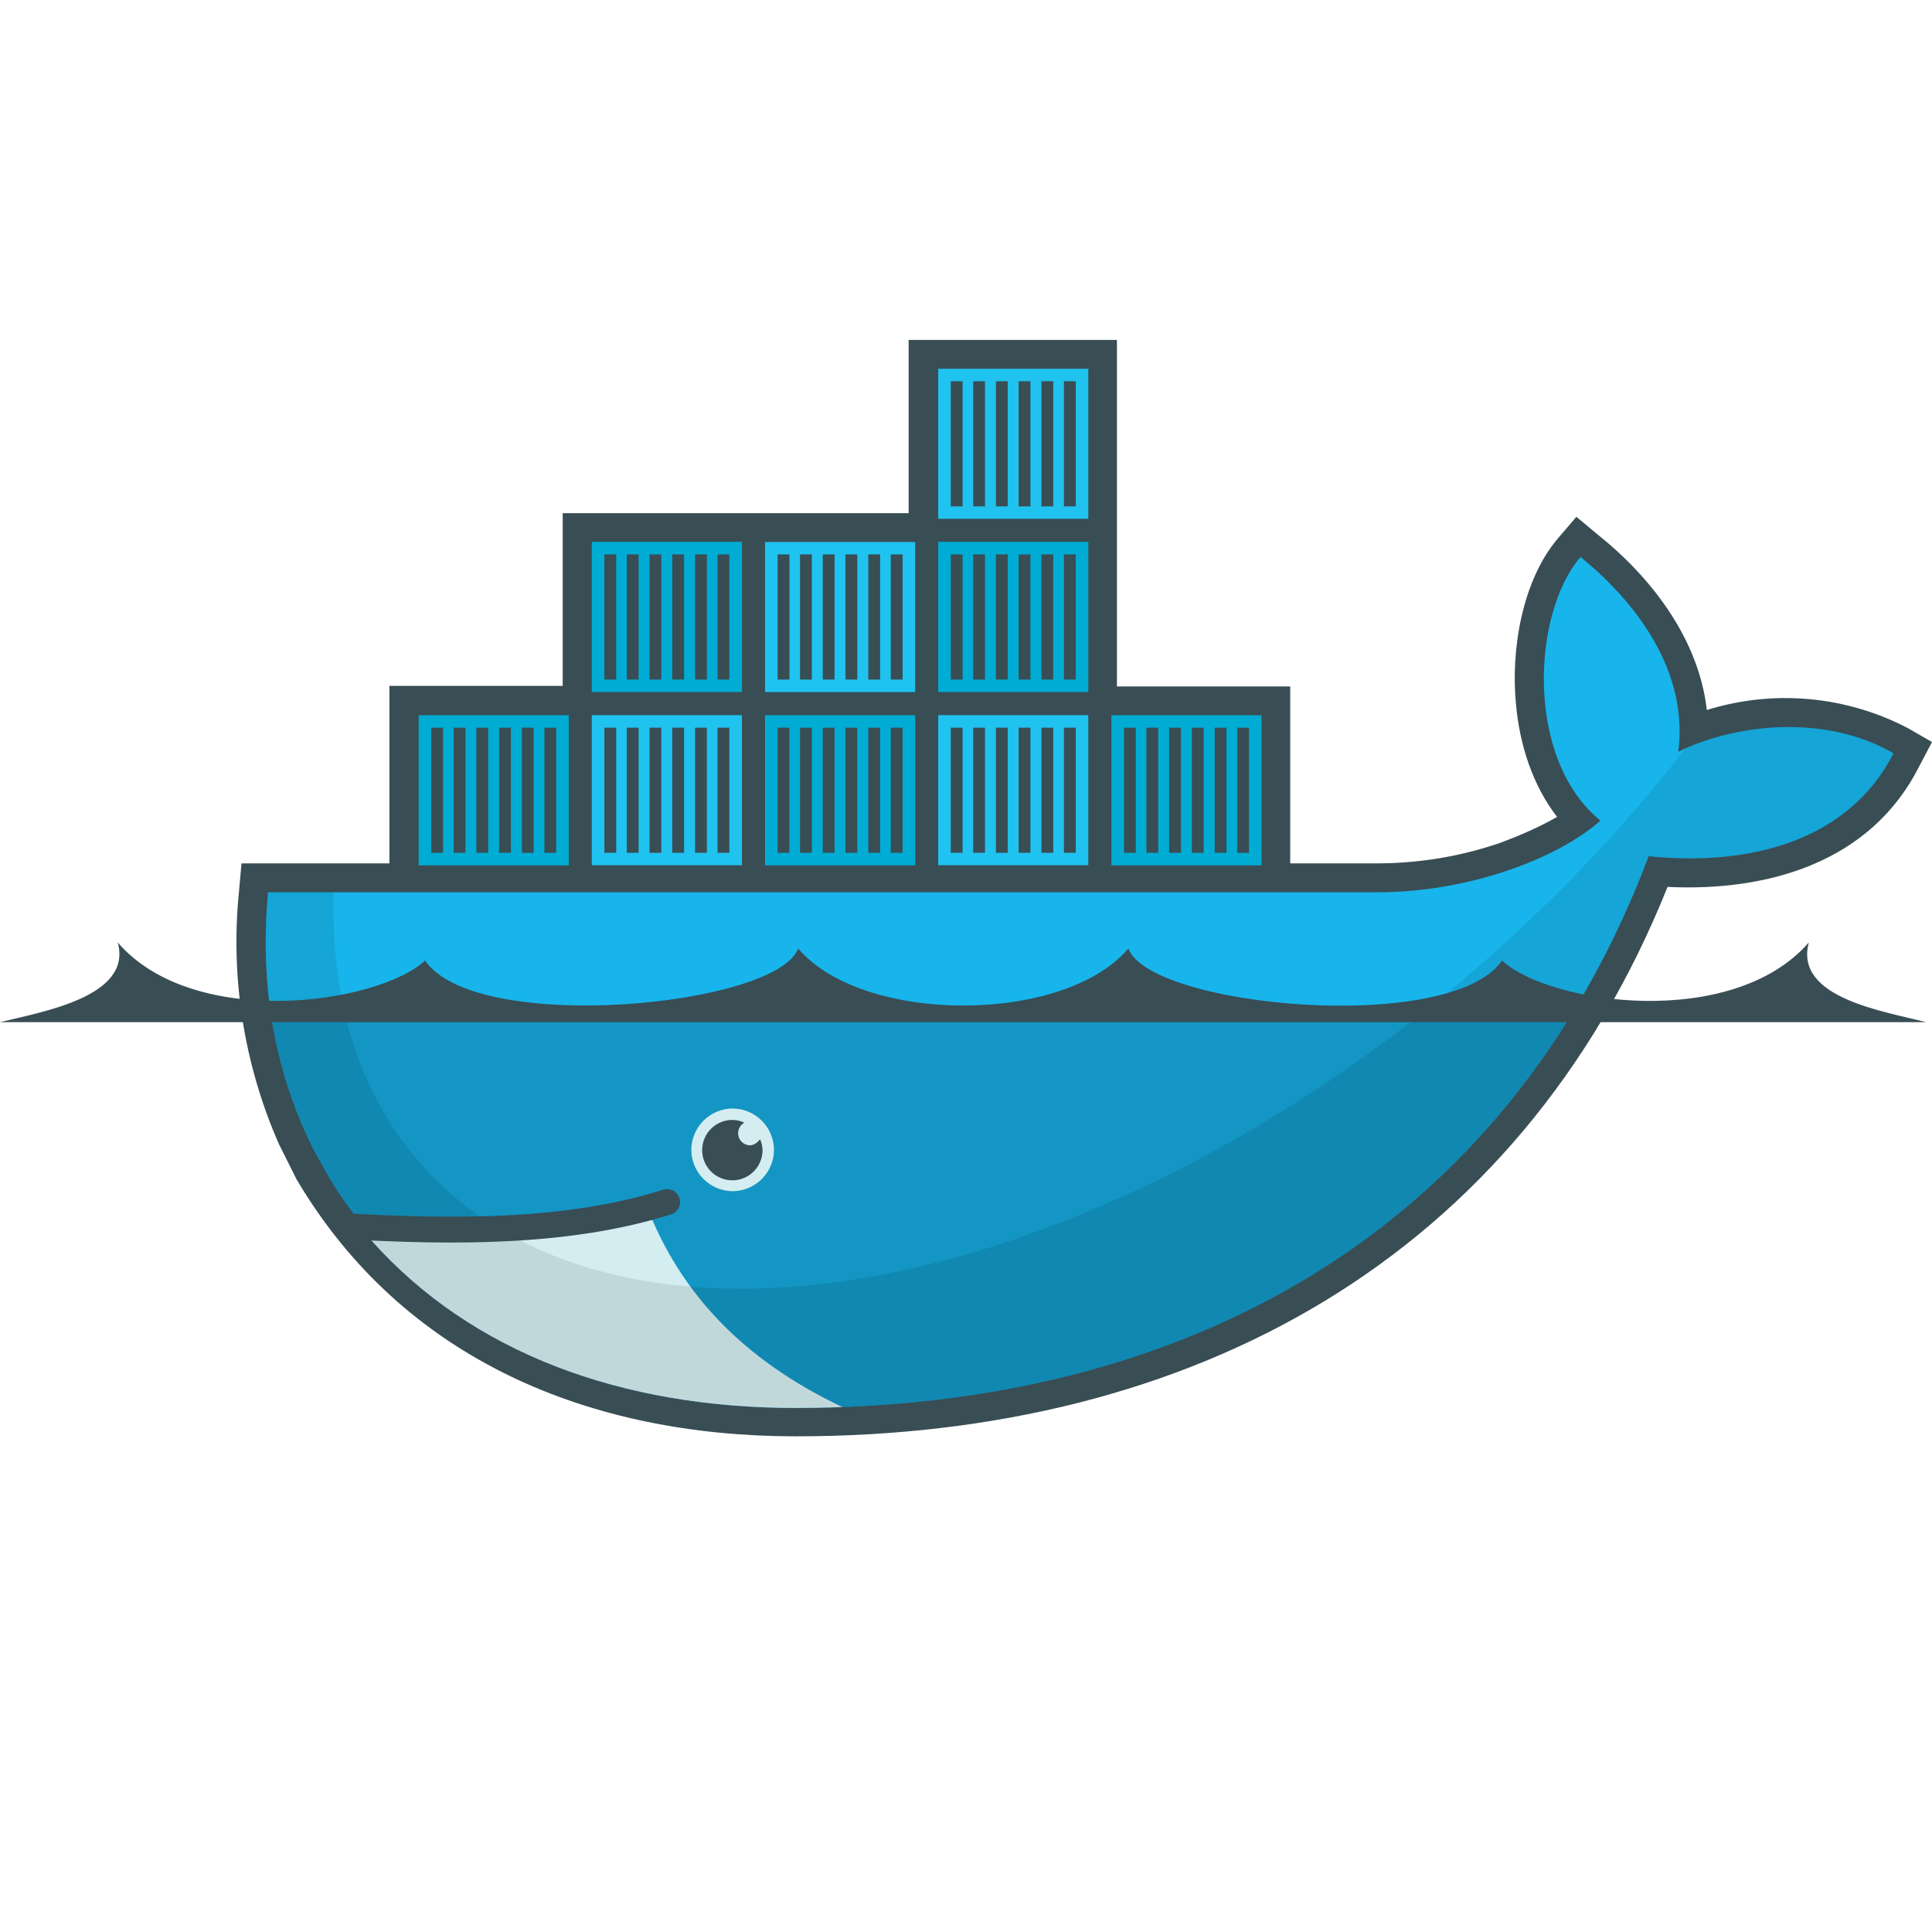
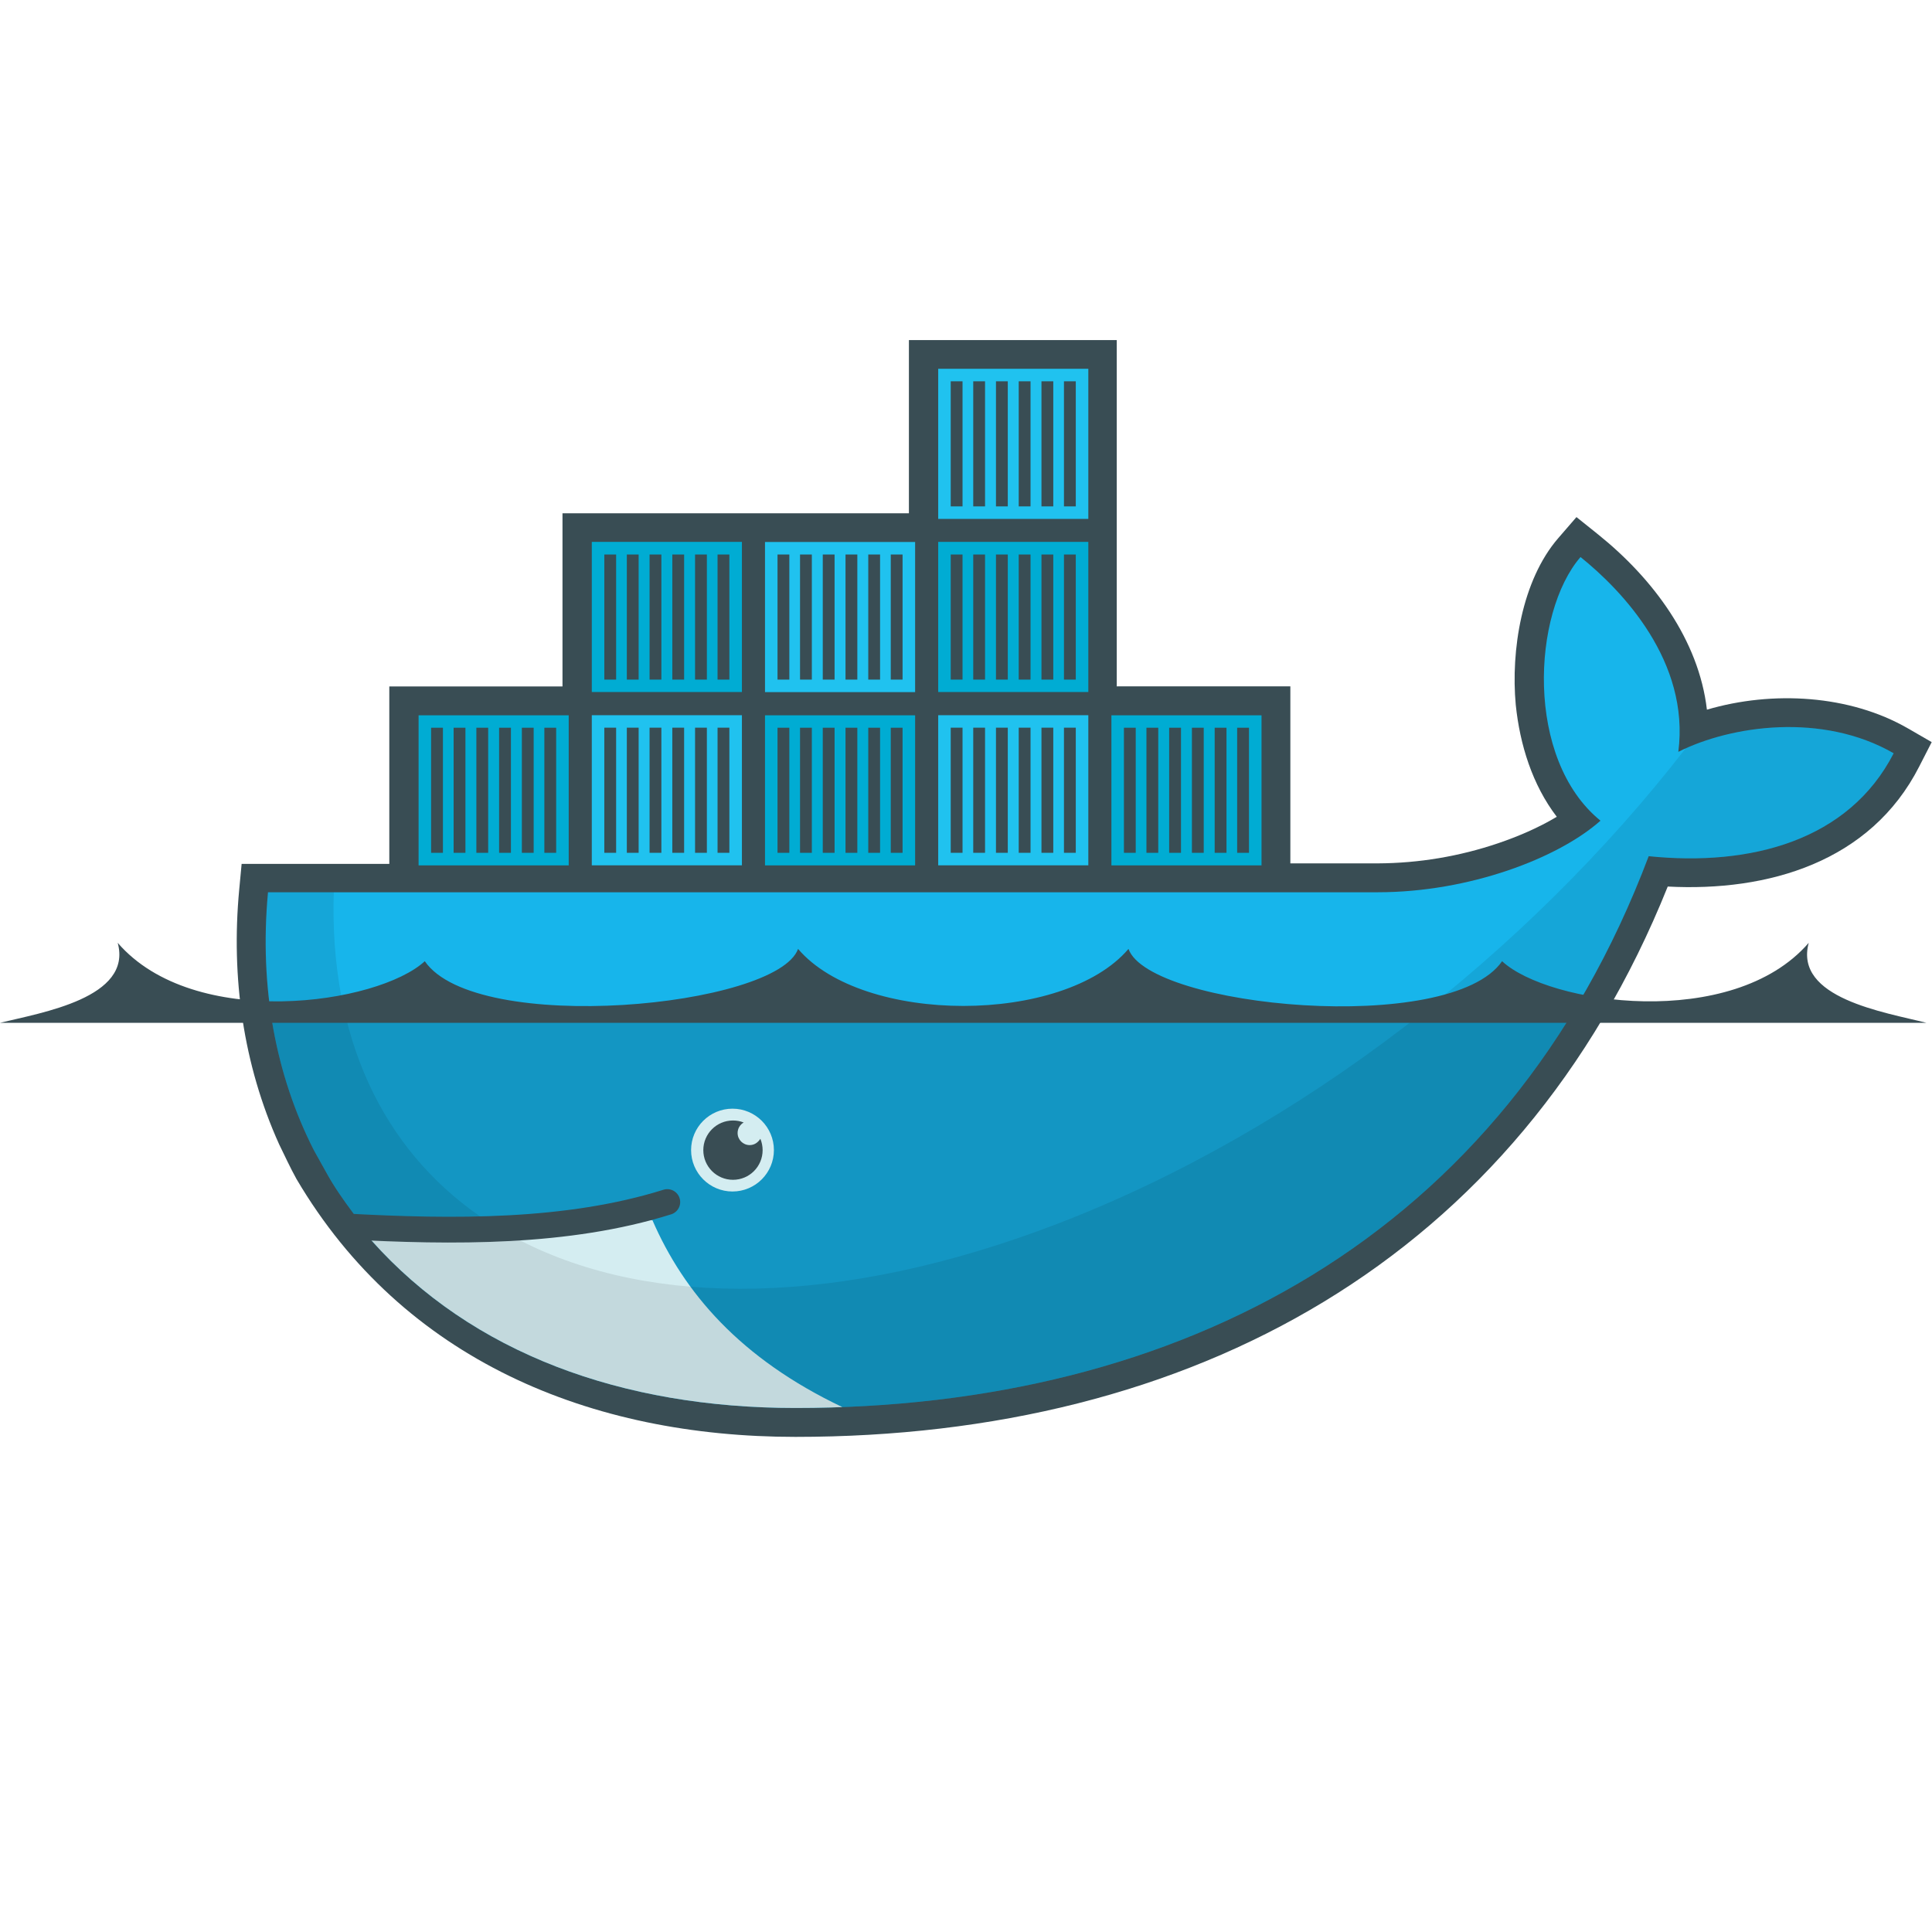
- <svg xmlns="http://www.w3.org/2000/svg" xmlns:xlink="http://www.w3.org/1999/xlink" viewBox="0 0 32 32">
-   <defs />
+ <svg xmlns="http://www.w3.org/2000/svg" xmlns:xlink="http://www.w3.org/1999/xlink" width="64" height="64" viewBox="0 0 32 32">
  <defs>
-     <clipPath id="a">
-       <path d="M76 2v46H54v23H35.58l-.2 2c-1.16 12.53 1.03 24.09 6.06 33.97l1.68 3.03c1 1.82 2.2 3.52 3.44 5.19s1.69 2.58 2.47 3.69C62.32 133.8 82.13 141 105 141c50.65 0 93.63-22.44 112.66-72.84 13.5 1.38 26.44-2.08 32.34-13.6-9.4-5.42-21.48-3.68-28.44-.18L240 2l-72 46h-23V2z" />
+     <clipPath id="A">
+       <path d="M76 2v46H54v23H35.58l-.206 2c-1.15 12.53 1.036 24.088 6.063 33.97l1.688 3.03c1 1.817 2.2 3.523 3.438 5.188s1.686 2.583 2.47 3.688C62.32 133.8 82.13 141 105 141c50.648 0 93.633-22.438 112.656-72.844C231.153 69.54 244.1 66.08 250 54.563c-9.4-5.424-21.478-3.685-28.437-.187L240 2l-72 46h-23V2z" />
    </clipPath>
  </defs>
-   <path fill="#394d54" d="M18.5 11.37h2.87v2.93h1.45a6.3 6.3 0 002-.33c.3-.11.66-.26.97-.44-.41-.53-.62-1.2-.68-1.86-.09-.9.1-2.06.7-2.76l.3-.35.36.3c.9.72 1.67 1.74 1.8 2.9a4.38 4.38 0 013.33.3l.4.23-.21.4c-.8 1.59-2.5 2.08-4.17 2-2.48 6.18-7.89 9.1-14.44 9.1-3.4 0-6.5-1.26-8.27-4.26l-.29-.58a8.31 8.31 0 01-.66-4.2L4 14.3h2.45v-2.94h2.87V8.5h5.73V5.63h3.45v5.74" />
-   <g clip-path="url(#a)" transform="translate(0 5.63) scale(.12546)">
-     <g id="d">
-       <g id="c" transform="translate(0 -22.87)">
-         <path fill="#00acd3" d="M123.86 3.8h19.82v19.82h-19.82z" />
-         <path fill="#20c2ef" d="M123.86 26.68h19.82v19.81h-19.82z" />
-         <path id="b" stroke="#394d54" stroke-width="1.56" d="M126.3 21.98V5.46m2.96 16.52V5.46m3 16.52V5.46m3 16.52V5.46m3.01 16.52V5.46m2.97 16.52V5.46" />
-         <use y="22.87" xlink:href="#b" />
+   <g transform="matrix(.679423 0 0 .679423 -2.086149 13.78182)">
+     <path d="M30.305-3.553h4.222V.763h2.135a9.26 9.26 0 0 0 2.934-.492c.46-.156.974-.372 1.426-.644-.596-.778-.9-1.76-1-2.73-.122-1.317.144-3.032 1.036-4.063l.444-.513.53.425c1.332 1.07 2.452 2.565 2.65 4.27 1.603-.472 3.486-.36 4.9.456l.58.335-.305.596c-1.187 2.33-3.687 3.053-6.13 2.925-3.656 9.105-11.615 13.416-21.265 13.416-4.986 0-9.56-1.864-12.164-6.287-.153-.275-.283-.562-.422-.844-.88-1.947-1.173-4.08-.975-6.2l.06-.638h3.6V-3.55h4.222v-4.222h8.445v-4.222h5.067v8.445" fill="#394d54" />
+     <g transform="matrix(.184659 0 0 .184659 3.070472 -11.99786)" clip-path="url(#A)">
+       <g id="B">
+         <g id="C" transform="translate(0 -22.866)">
+           <path d="M123.86 3.8h19.818v19.817H123.86z" fill="#00acd3" />
+           <path d="M123.86 26.676h19.818v19.818H123.86z" fill="#20c2ef" />
+           <path id="D" d="M126.292 21.977V5.46m2.972 16.516V5.46m3.002 16.516V5.46m3.003 16.516V5.46m3.003 16.516V5.46m2.97 16.516V5.46" stroke="#394d54" stroke-width="1.56" />
+           <use xlink:href="#D" y="22.866" />
+         </g>
+         <use xlink:href="#C" transform="matrix(1 0 0 -1 22.866 4.572651)" />
      </g>
-       <use transform="matrix(1 0 0 -1 22.87 4.57)" xlink:href="#c" />
+       <use xlink:href="#B" x="-91.464" y="45.732" />
+       <use xlink:href="#B" x="-45.732" y="45.732" />
+       <use xlink:href="#B" y="45.732" />
+       <path d="M221.57 54.38c1.533-11.915-7.384-21.275-12.914-25.718-6.373 7.368-7.363 26.678 2.635 34.807-5.58 4.956-17.337 9.448-29.376 9.448H34C32.83 85.484 34 146 34 146h217l-.987-91.424c-9.4-5.424-21.484-3.694-28.443-.197" fill="#17b5eb" />
+       <path d="M34 89v57h217V89" fill-opacity=".17" />
+       <path d="M111.237 140.9c-13.54-6.425-20.972-15.16-25.107-24.694L45 118l21 28 45.237-5.1" fill="#d4edf1" />
+       <path d="M222.5 53.938v.03c-20.86 26.9-50.783 50.38-82.906 62.72-28.655 11.008-53.638 11.06-70.875 2.22-1.856-1.048-3.676-2.212-5.5-3.312-12.637-8.832-19.754-23.44-19.156-42.687H34V146h217V50h-25z" fill-opacity=".085" />
    </g>
-     <use x="-91.46" y="45.73" xlink:href="#d" />
-     <use x="-45.73" y="45.73" xlink:href="#d" />
-     <use y="45.73" xlink:href="#d" />
-     <path fill="#17b5eb" d="M221.57 54.38c1.53-11.91-7.38-21.27-12.91-25.72-6.38 7.37-7.37 26.68 2.63 34.8-5.58 4.97-17.34 9.46-29.37 9.46H34C32.83 85.48 34 146 34 146h217l-.99-91.42c-9.4-5.43-21.48-3.7-28.44-.2" />
-     <path fill-opacity=".17" d="M34 89v57h217V89" />
-     <path fill="#d4edf1" d="M111.24 140.9c-13.54-6.42-20.98-15.16-25.11-24.7L45 118l21 28 45.24-5.1" />
-     <path fill-opacity=".09" d="M222.5 53.94v.03c-20.86 26.9-50.78 50.38-82.9 62.72-28.66 11-53.64 11.06-70.88 2.22-1.86-1.05-3.68-2.21-5.5-3.31-12.64-8.84-19.76-23.44-19.16-42.7H34V146h217V50h-25z" />
+     <path d="M11.496 9.613c2.616.143 5.407.17 7.842-.594" fill="none" stroke="#394d54" stroke-width=".628" stroke-linecap="round" />
+     <path d="M21.937 7.753a1.01 1.01 0 0 1-1.009 1.009 1.01 1.01 0 0 1-1.01-1.009 1.01 1.01 0 0 1 1.01-1.01 1.01 1.01 0 0 1 1.009 1.01z" fill="#d4edf1" />
+     <path d="M21.2 7.08c-.088.05-.148.146-.148.256 0 .163.132.295.295.295.112 0 .2-.062.26-.154a.73.73 0 0 1 .055.277c0 .4-.324.723-.723.723s-.723-.324-.723-.723.324-.723.723-.723a.72.72 0 0 1 .262.049zM3.07 4.65h46.964c-1.023-.26-3.235-.6-2.87-1.95-1.86 2.152-6.344 1.5-7.475.448-1.26 1.828-8.597 1.133-9.108-.3-1.58 1.854-6.475 1.854-8.055 0-.512 1.424-7.848 2.12-9.1.3C12.284 4.2 7.8 4.853 5.94 2.7c.365 1.34-1.848 1.7-2.87 1.95" fill="#394d54" />
  </g>
-   <path fill="none" stroke="#394d54" stroke-linecap="round" stroke-width=".428" d="M5.72 20.31c1.78.1 3.68.12 5.33-.4" />
-   <path fill="#d4edf1" d="M12.82 19.05a.69.69 0 01-.69.68.69.69 0 01-.68-.68.69.69 0 01.68-.69.69.69 0 01.69.69z" />
-   <path fill="#394d54" d="M12.32 18.6a.2.2 0 00.1.37c.07 0 .13-.05.17-.1a.5.5 0 01.04.18.5.5 0 11-.49-.5.49.49 0 01.18.04zM0 16.93h31.9c-.69-.18-2.19-.4-1.94-1.32-1.27 1.46-4.31 1.02-5.08.3-.86 1.24-5.84.77-6.19-.2-1.07 1.26-4.4 1.26-5.47 0-.35.96-5.33 1.44-6.18.2-.78.72-3.83 1.16-5.09-.3.25.9-1.26 1.15-1.95 1.32" />
</svg>
